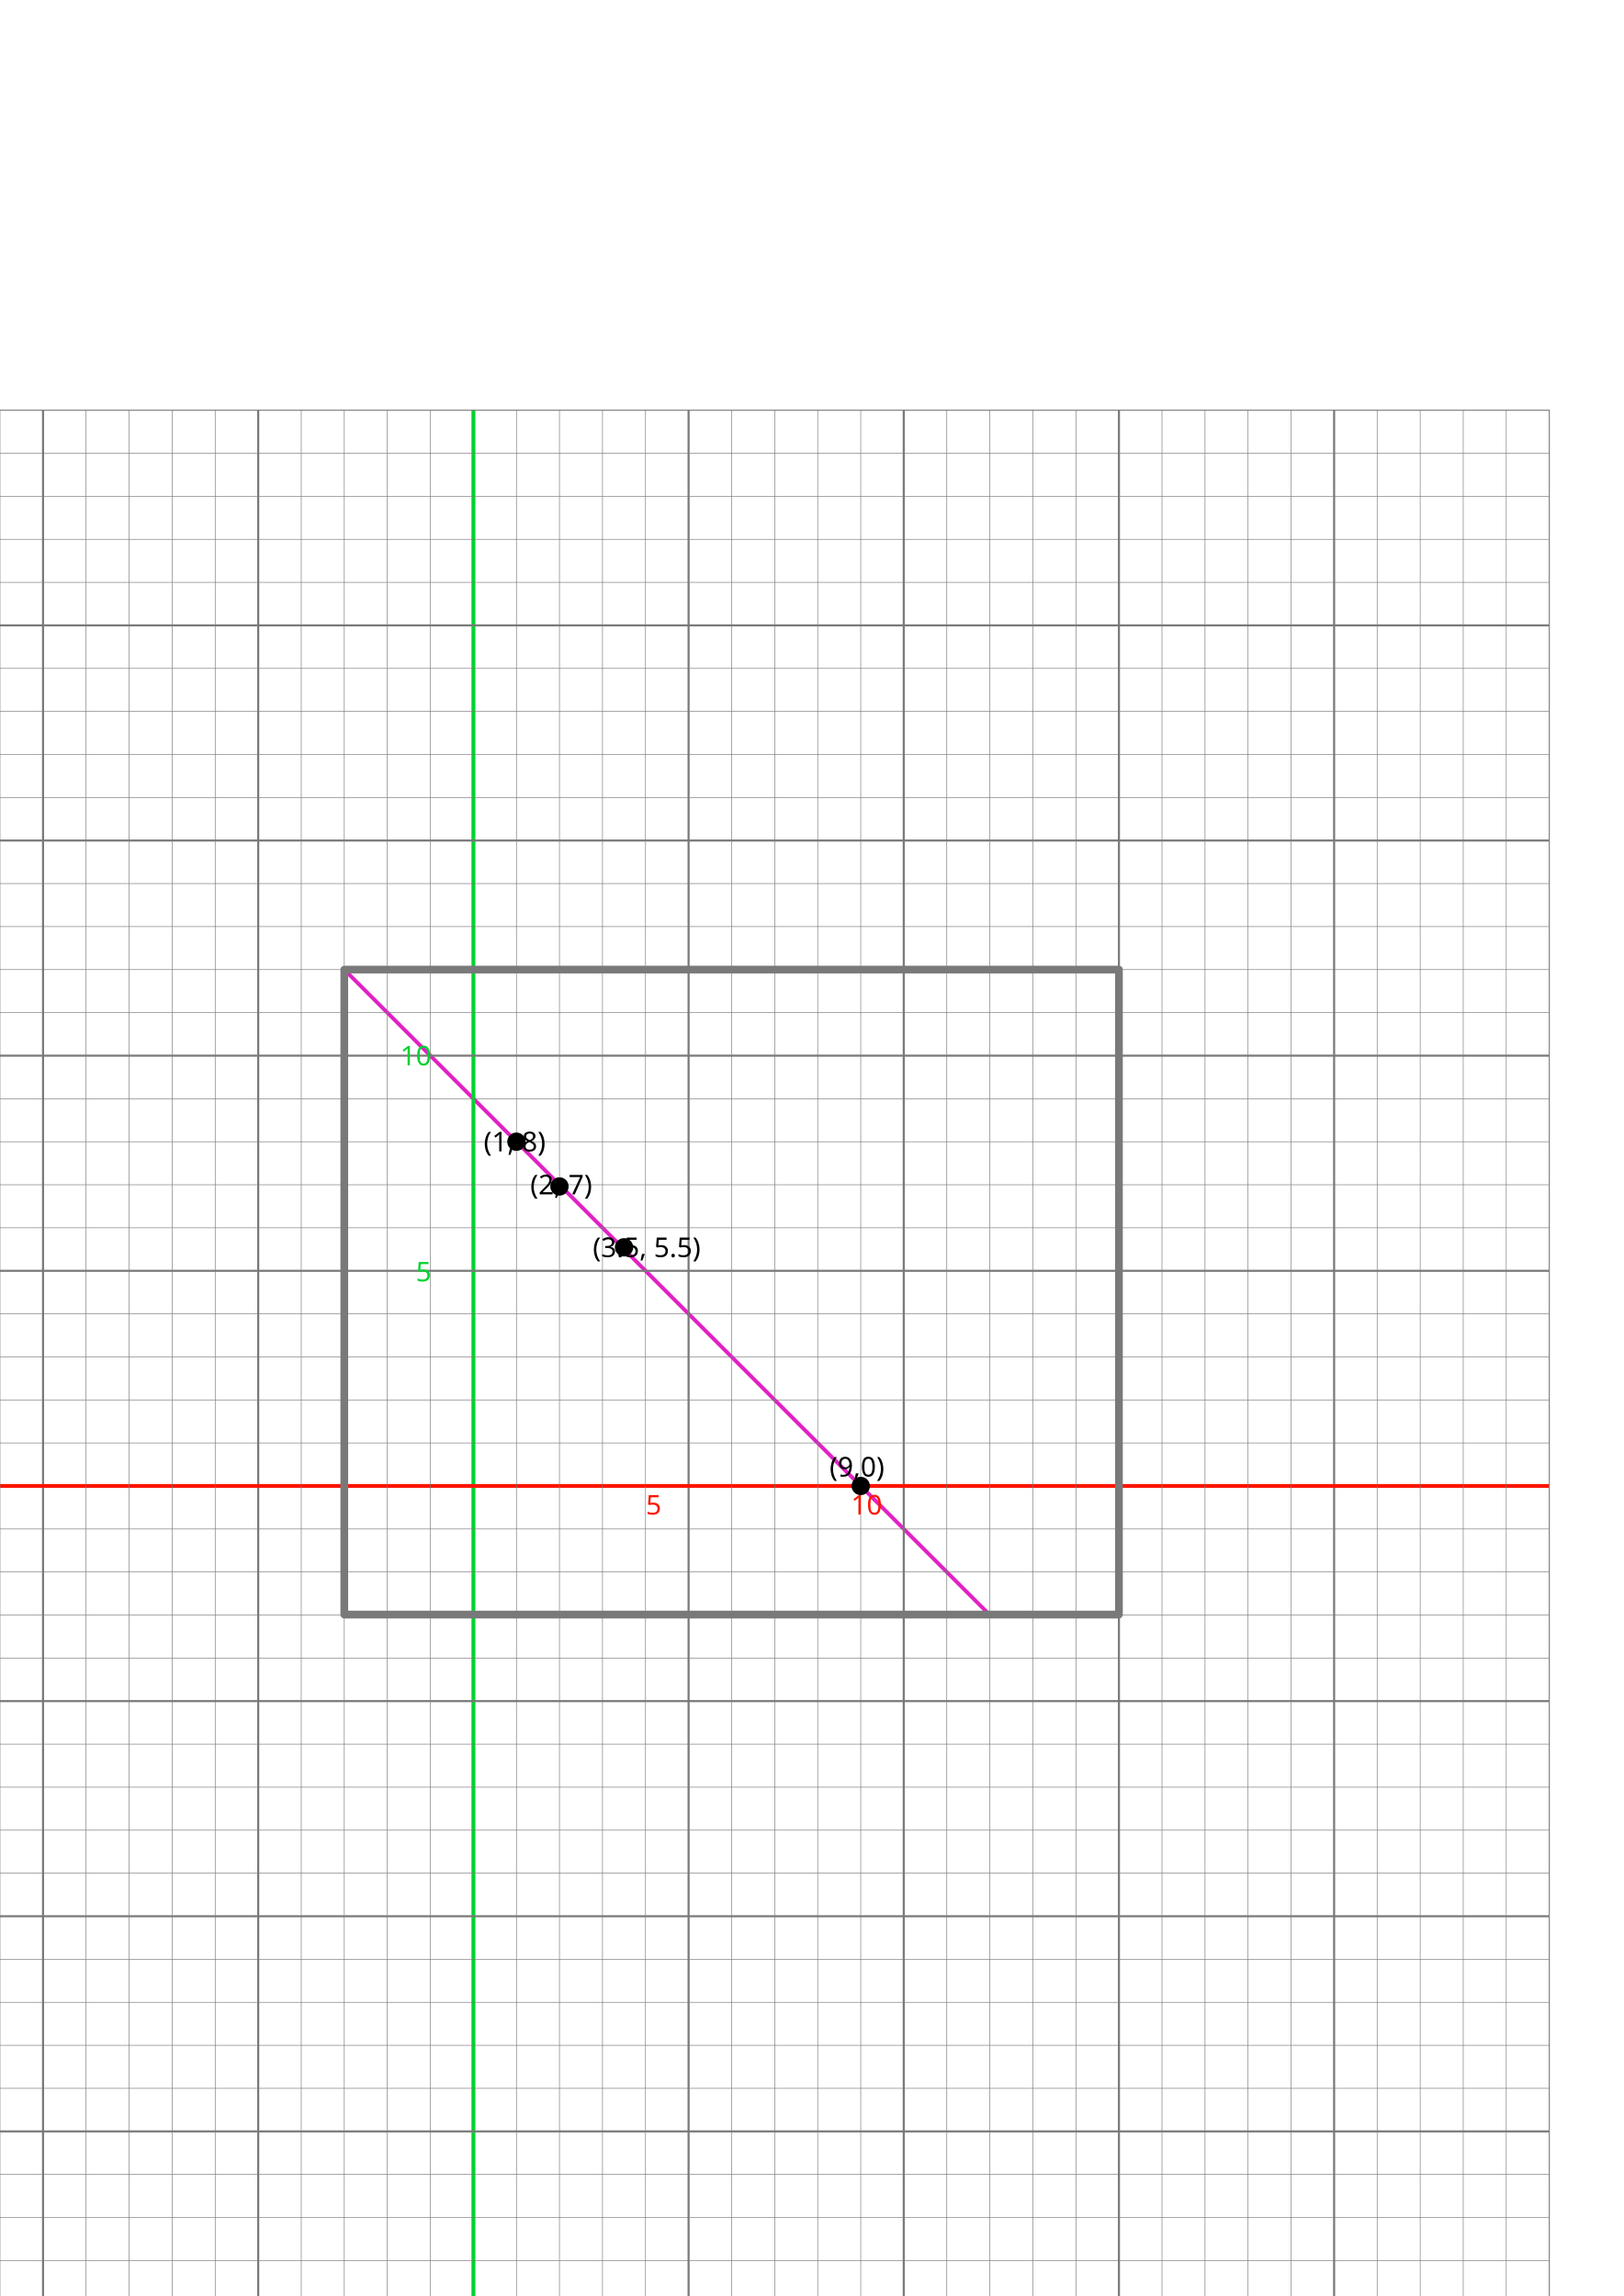
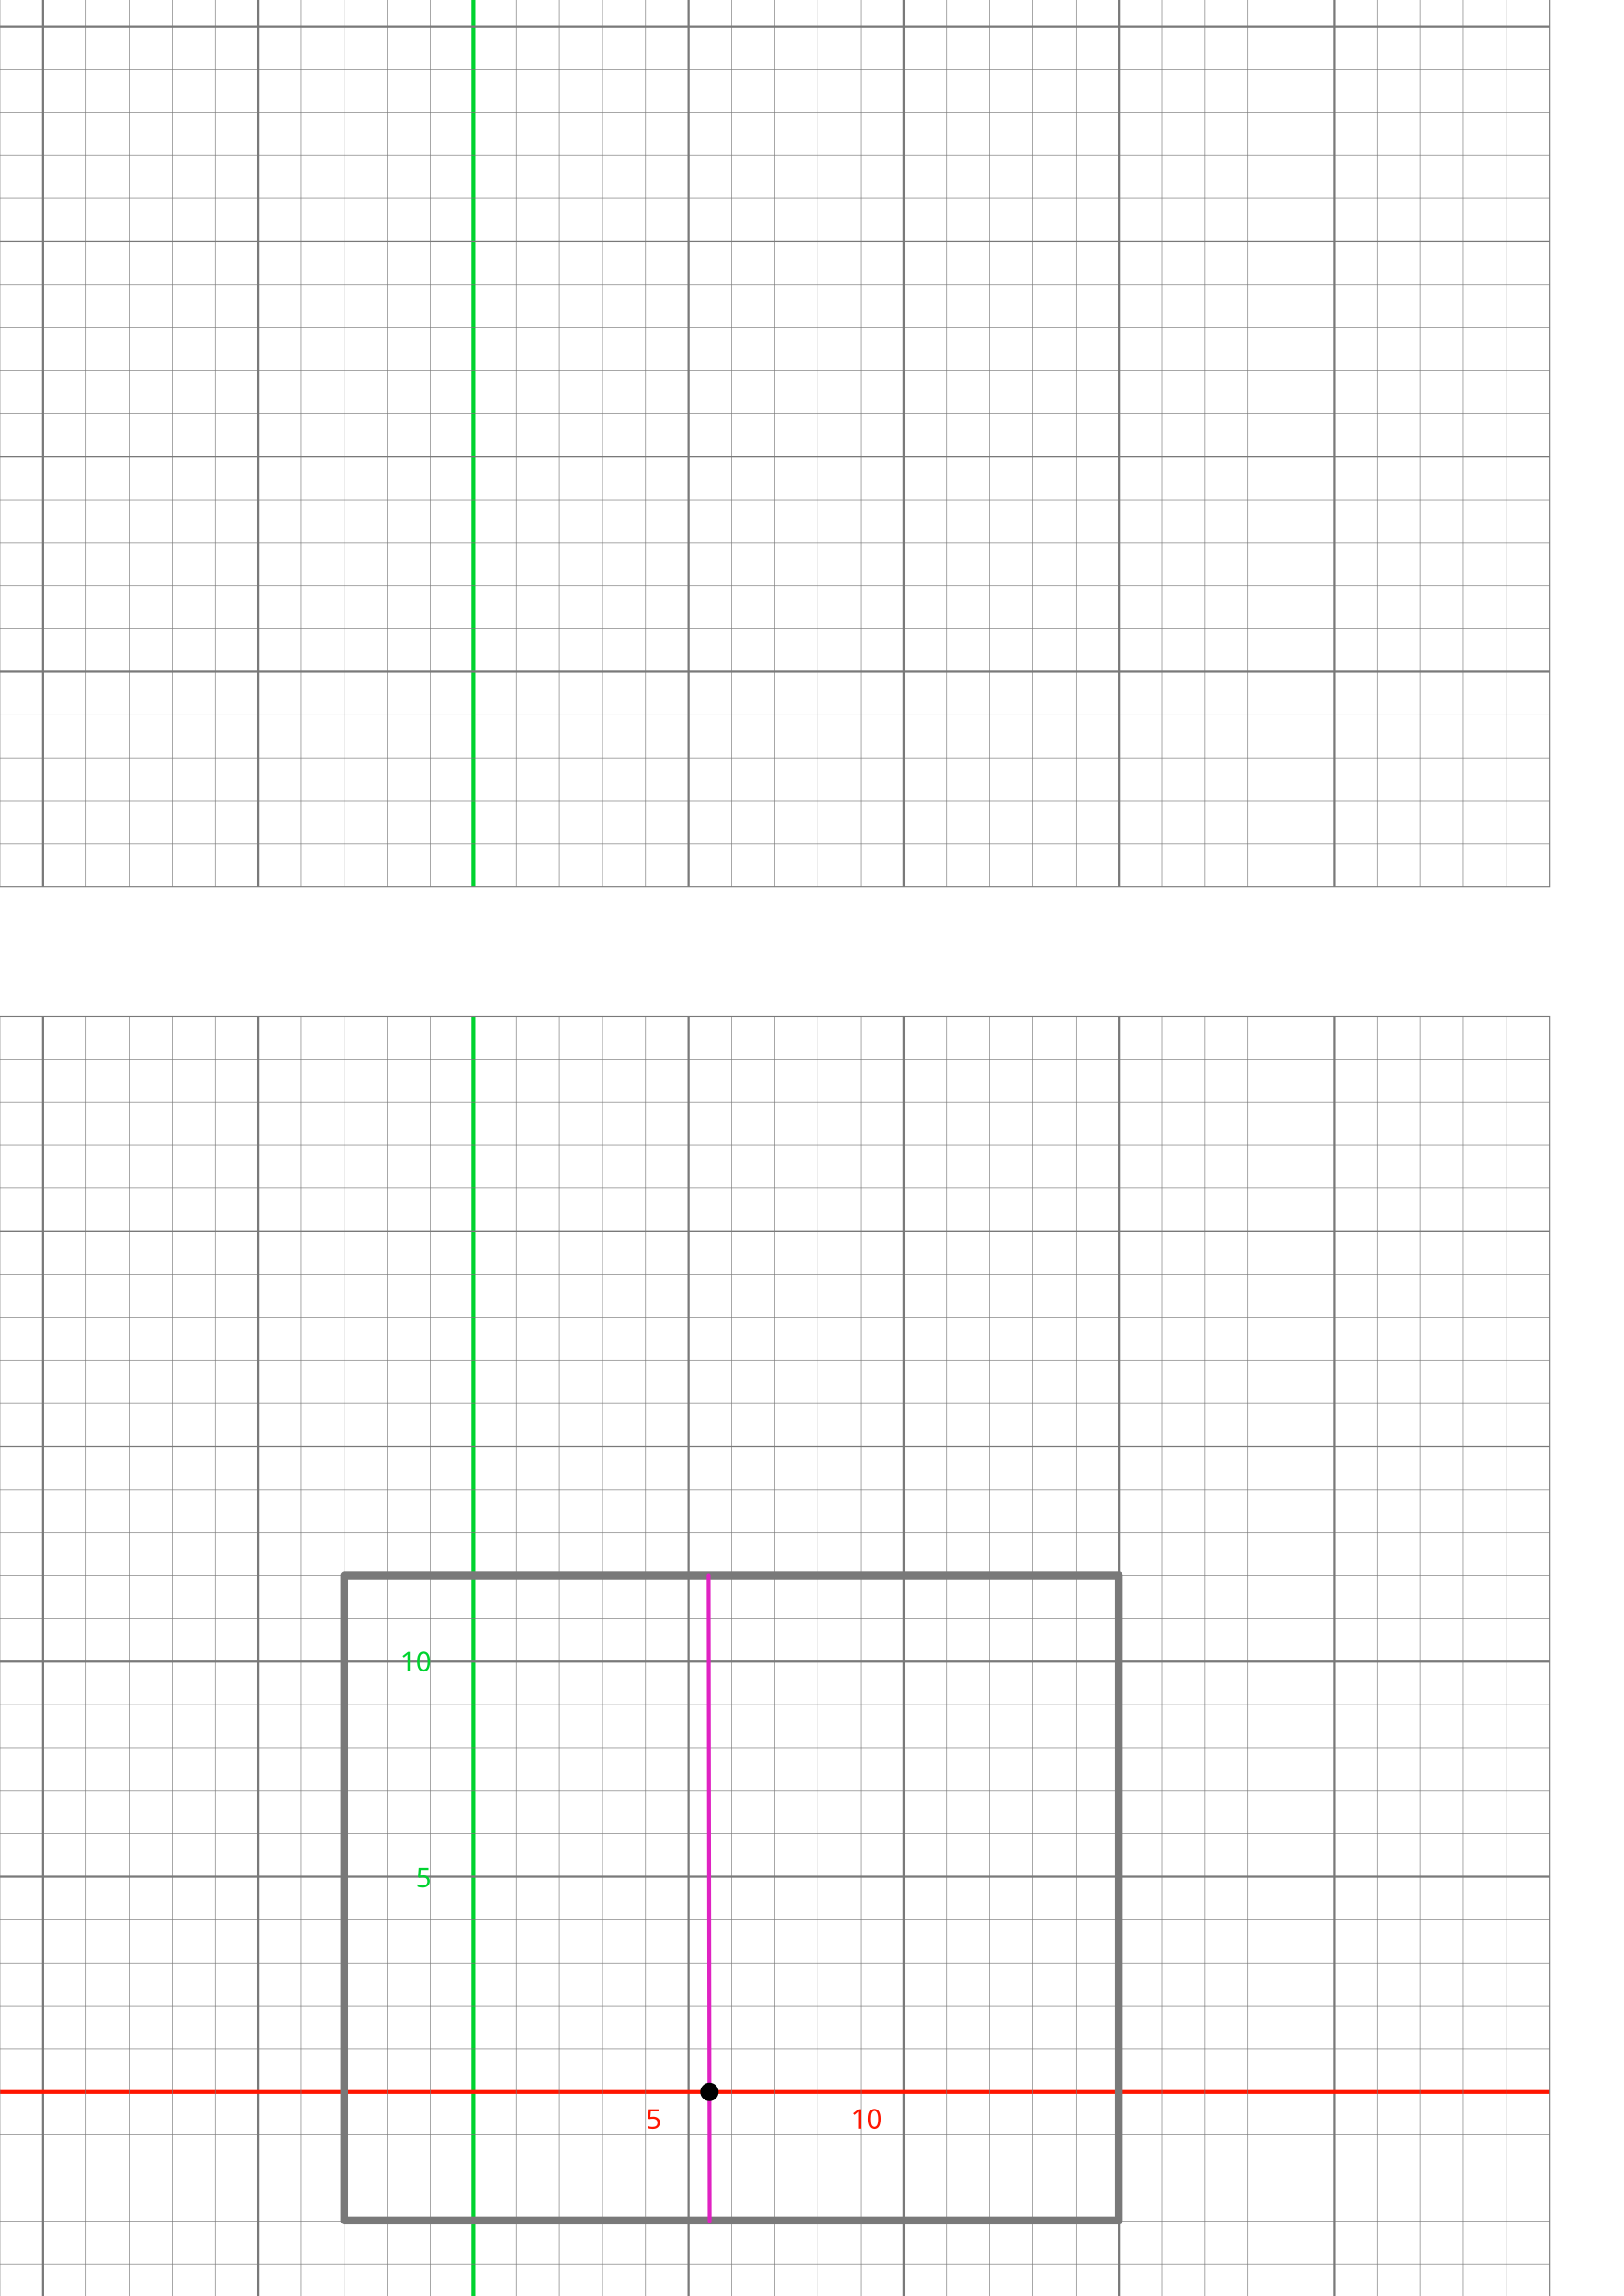
<svg xmlns="http://www.w3.org/2000/svg" width="210mm" height="297mm" viewBox="0 0 210 297" version="1.1" id="svg1">
  <defs id="defs1" />
  <g id="layer1" />
  <g transform="translate(73.1859, 124.184)" id="g1874">
-     <path style="fill:#000000;fill-opacity:1;stroke:#e022c2;stroke-width:0.5;stroke-linecap:round;stroke-linejoin:round;stroke-dasharray:none;stroke-opacity:1" d="M 54.833,84.731 -28.658,1.24" id="path1884" />
+     <path style="fill:#000000;fill-opacity:1;stroke:#e022c2;stroke-width:0.5;stroke-linecap:round;stroke-linejoin:round;stroke-dasharray:none;stroke-opacity:1" d="m 54.833,-131.912 -83.491,-83.491" id="path1884" />
    <g id="g1876" transform="matrix(3.815097,0,0,3.815097,-63.56332,-71.11846)" style="stroke-width:0.262">
-       <g id="g1875" style="stroke-width:0.18" transform="matrix(1.458951,0,0,1.458951,-22.94755,0)">
+       <g id="g1875" style="stroke-width:0.18" transform="matrix(1.458951,0,0,1.458951,-22.94755,-56.78562)">
        <g id="g1784" style="stroke:#797979;stroke-width:0.18;stroke-opacity:1">
          <path style="fill:none;stroke:#797979;stroke-width:0.048;stroke-opacity:1" d="M 5,0 V 50" id="path1776" />
          <path style="fill:none;stroke:#797979;stroke-width:0.048;stroke-opacity:1" d="M 10,0 V 50" id="path1777" />
          <path style="fill:none;stroke:#797979;stroke-width:0.048;stroke-opacity:1" d="M 15,0 V 50" id="path1778" />
          <path style="fill:none;stroke:#797979;stroke-width:0.048;stroke-opacity:1" d="M 20,0 V 50" id="path1779" />
-           <path style="fill:none;stroke:#00d32f;stroke-width:0.09;stroke-opacity:1;stroke-dasharray:none" d="M 25,0 V 50" id="path1780" />
+           <path style="fill:none;stroke:#00d32f;stroke-width:0.09;stroke-dasharray:none;stroke-opacity:1" d="M 25,0 V 50" id="path1780" />
          <path style="fill:none;stroke:#797979;stroke-width:0.048;stroke-opacity:1" d="M 30,0 V 50" id="path1781" />
          <path style="fill:none;stroke:#797979;stroke-width:0.048;stroke-opacity:1" d="M 35,0 V 50" id="path1782" />
          <path style="fill:none;stroke:#797979;stroke-width:0.048;stroke-opacity:1" d="M 40,0 V 50" id="path1783" />
          <path style="fill:none;stroke:#797979;stroke-width:0.048;stroke-opacity:1" d="M 45,0 V 50" id="path1784" />
        </g>
        <g id="g1793" style="stroke:#797979;stroke-width:0.18;stroke-opacity:1">
          <path style="fill:none;stroke:#797979;stroke-width:0.048;stroke-opacity:1" d="M 0,5 H 50" id="path1785" />
          <path style="fill:none;stroke:#797979;stroke-width:0.048;stroke-opacity:1" d="M 0,10 H 50" id="path1786" />
          <path style="fill:none;stroke:#797979;stroke-width:0.048;stroke-opacity:1" d="M 0,15 H 50" id="path1787" />
          <path style="fill:none;stroke:#797979;stroke-width:0.048;stroke-opacity:1" d="M 0,20 H 50" id="path1788" />
-           <path style="fill:none;stroke:#ff1500;stroke-width:0.09;stroke-opacity:1;stroke-dasharray:none" d="M 0,25 H 50" id="path1789" />
+           <path style="fill:none;stroke:#ff1500;stroke-width:0.09;stroke-dasharray:none;stroke-opacity:1" d="M 0,25 H 50" id="path1789" />
          <path style="fill:none;stroke:#797979;stroke-width:0.048;stroke-opacity:1" d="M 0,30 H 50" id="path1790" />
          <path style="fill:none;stroke:#797979;stroke-width:0.048;stroke-opacity:1" d="M 0,35 H 50" id="path1791" />
          <path style="fill:none;stroke:#797979;stroke-width:0.048;stroke-opacity:1" d="M 0,40 H 50" id="path1792" />
          <path style="fill:none;stroke:#797979;stroke-width:0.048;stroke-opacity:1" d="M 0,45 H 50" id="path1793" />
        </g>
        <g id="g1833" style="stroke:#797979;stroke-width:0.18;stroke-opacity:1">
          <path style="fill:none;stroke:#797979;stroke-width:0.014;stroke-opacity:1" d="M 1,0 V 50" id="path1794" />
          <path style="fill:none;stroke:#797979;stroke-width:0.014;stroke-opacity:1" d="M 2,0 V 50" id="path1795" />
          <path style="fill:none;stroke:#797979;stroke-width:0.014;stroke-opacity:1" d="M 3,0 V 50" id="path1796" />
          <path style="fill:none;stroke:#797979;stroke-width:0.014;stroke-opacity:1" d="M 4,0 V 50" id="path1797" />
          <path style="fill:none;stroke:#797979;stroke-width:0.014;stroke-opacity:1" d="M 6,0 V 50" id="path1798" />
          <path style="fill:none;stroke:#797979;stroke-width:0.014;stroke-opacity:1" d="M 7,0 V 50" id="path1799" />
          <path style="fill:none;stroke:#797979;stroke-width:0.014;stroke-opacity:1" d="M 8,0 V 50" id="path1800" />
          <path style="fill:none;stroke:#797979;stroke-width:0.014;stroke-opacity:1" d="M 9,0 V 50" id="path1801" />
          <path style="fill:none;stroke:#797979;stroke-width:0.014;stroke-opacity:1" d="M 11,0 V 50" id="path1802" />
          <path style="fill:none;stroke:#797979;stroke-width:0.014;stroke-opacity:1" d="M 12,0 V 50" id="path1803" />
          <path style="fill:none;stroke:#797979;stroke-width:0.014;stroke-opacity:1" d="M 13,0 V 50" id="path1804" />
          <path style="fill:none;stroke:#797979;stroke-width:0.014;stroke-opacity:1" d="M 14,0 V 50" id="path1805" />
          <path style="fill:none;stroke:#797979;stroke-width:0.014;stroke-opacity:1" d="M 16,0 V 50" id="path1806" />
          <path style="fill:none;stroke:#797979;stroke-width:0.014;stroke-opacity:1" d="M 17,0 V 50" id="path1807" />
          <path style="fill:none;stroke:#797979;stroke-width:0.014;stroke-opacity:1" d="M 18,0 V 50" id="path1808" />
          <path style="fill:none;stroke:#797979;stroke-width:0.014;stroke-opacity:1" d="M 19,0 V 50" id="path1809" />
          <path style="fill:none;stroke:#797979;stroke-width:0.014;stroke-opacity:1" d="M 21,0 V 50" id="path1810" />
          <path style="fill:none;stroke:#797979;stroke-width:0.014;stroke-opacity:1" d="M 22,0 V 50" id="path1811" />
          <path style="fill:none;stroke:#797979;stroke-width:0.014;stroke-opacity:1" d="M 23,0 V 50" id="path1812" />
          <path style="fill:none;stroke:#797979;stroke-width:0.014;stroke-opacity:1" d="M 24,0 V 50" id="path1813" />
          <path style="fill:none;stroke:#797979;stroke-width:0.014;stroke-opacity:1" d="M 26,0 V 50" id="path1814" />
          <path style="fill:none;stroke:#797979;stroke-width:0.014;stroke-opacity:1" d="M 27,0 V 50" id="path1815" />
          <path style="fill:none;stroke:#797979;stroke-width:0.014;stroke-opacity:1" d="M 28,0 V 50" id="path1816" />
          <path style="fill:none;stroke:#797979;stroke-width:0.014;stroke-opacity:1" d="M 29,0 V 50" id="path1817" />
          <path style="fill:none;stroke:#797979;stroke-width:0.014;stroke-opacity:1" d="M 31,0 V 50" id="path1818" />
          <path style="fill:none;stroke:#797979;stroke-width:0.014;stroke-opacity:1" d="M 32,0 V 50" id="path1819" />
          <path style="fill:none;stroke:#797979;stroke-width:0.014;stroke-opacity:1" d="M 33,0 V 50" id="path1820" />
          <path style="fill:none;stroke:#797979;stroke-width:0.014;stroke-opacity:1" d="M 34,0 V 50" id="path1821" />
          <path style="fill:none;stroke:#797979;stroke-width:0.014;stroke-opacity:1" d="M 36,0 V 50" id="path1822" />
          <path style="fill:none;stroke:#797979;stroke-width:0.014;stroke-opacity:1" d="M 37,0 V 50" id="path1823" />
          <path style="fill:none;stroke:#797979;stroke-width:0.014;stroke-opacity:1" d="M 38,0 V 50" id="path1824" />
          <path style="fill:none;stroke:#797979;stroke-width:0.014;stroke-opacity:1" d="M 39,0 V 50" id="path1825" />
          <path style="fill:none;stroke:#797979;stroke-width:0.014;stroke-opacity:1" d="M 41,0 V 50" id="path1826" />
          <path style="fill:none;stroke:#797979;stroke-width:0.014;stroke-opacity:1" d="M 42,0 V 50" id="path1827" />
          <path style="fill:none;stroke:#797979;stroke-width:0.014;stroke-opacity:1" d="M 43,0 V 50" id="path1828" />
          <path style="fill:none;stroke:#797979;stroke-width:0.014;stroke-opacity:1" d="M 44,0 V 50" id="path1829" />
          <path style="fill:none;stroke:#797979;stroke-width:0.014;stroke-opacity:1" d="M 46,0 V 50" id="path1830" />
          <path style="fill:none;stroke:#797979;stroke-width:0.014;stroke-opacity:1" d="M 47,0 V 50" id="path1831" />
          <path style="fill:none;stroke:#797979;stroke-width:0.014;stroke-opacity:1" d="M 48,0 V 50" id="path1832" />
          <path style="fill:none;stroke:#797979;stroke-width:0.014;stroke-opacity:1" d="M 49,0 V 50" id="path1833" />
        </g>
        <g id="g1873" style="stroke:#797979;stroke-width:0.18;stroke-opacity:1">
          <path style="fill:none;stroke:#797979;stroke-width:0.014;stroke-opacity:1" d="M 0,1 H 50" id="path1834" />
          <path style="fill:none;stroke:#797979;stroke-width:0.014;stroke-opacity:1" d="M 0,2 H 50" id="path1835" />
          <path style="fill:none;stroke:#797979;stroke-width:0.014;stroke-opacity:1" d="M 0,3 H 50" id="path1836" />
          <path style="fill:none;stroke:#797979;stroke-width:0.014;stroke-opacity:1" d="M 0,4 H 50" id="path1837" />
          <path style="fill:none;stroke:#797979;stroke-width:0.014;stroke-opacity:1" d="M 0,6 H 50" id="path1838" />
          <path style="fill:none;stroke:#797979;stroke-width:0.014;stroke-opacity:1" d="M 0,7 H 50" id="path1839" />
          <path style="fill:none;stroke:#797979;stroke-width:0.014;stroke-opacity:1" d="M 0,8 H 50" id="path1840" />
          <path style="fill:none;stroke:#797979;stroke-width:0.014;stroke-opacity:1" d="M 0,9 H 50" id="path1841" />
          <path style="fill:none;stroke:#797979;stroke-width:0.014;stroke-opacity:1" d="M 0,11 H 50" id="path1842" />
          <path style="fill:none;stroke:#797979;stroke-width:0.014;stroke-opacity:1" d="M 0,12 H 50" id="path1843" />
          <path style="fill:none;stroke:#797979;stroke-width:0.014;stroke-opacity:1" d="M 0,13 H 50" id="path1844" />
          <path style="fill:none;stroke:#797979;stroke-width:0.014;stroke-opacity:1" d="M 0,14 H 50" id="path1845" />
          <path style="fill:none;stroke:#797979;stroke-width:0.014;stroke-opacity:1" d="M 0,16 H 50" id="path1846" />
          <path style="fill:none;stroke:#797979;stroke-width:0.014;stroke-opacity:1" d="M 0,17 H 50" id="path1847" />
          <path style="fill:none;stroke:#797979;stroke-width:0.014;stroke-opacity:1" d="M 0,18 H 50" id="path1848" />
          <path style="fill:none;stroke:#797979;stroke-width:0.014;stroke-opacity:1" d="M 0,19 H 50" id="path1849" />
          <path style="fill:none;stroke:#797979;stroke-width:0.014;stroke-opacity:1" d="M 0,21 H 50" id="path1850" />
          <path style="fill:none;stroke:#797979;stroke-width:0.014;stroke-opacity:1" d="M 0,22 H 50" id="path1851" />
          <path style="fill:none;stroke:#797979;stroke-width:0.014;stroke-opacity:1" d="M 0,23 H 50" id="path1852" />
          <path style="fill:none;stroke:#797979;stroke-width:0.014;stroke-opacity:1" d="M 0,24 H 50" id="path1853" />
          <path style="fill:none;stroke:#797979;stroke-width:0.014;stroke-opacity:1" d="M 0,26 H 50" id="path1854" />
          <path style="fill:none;stroke:#797979;stroke-width:0.014;stroke-opacity:1" d="M 0,27 H 50" id="path1855" />
          <path style="fill:none;stroke:#797979;stroke-width:0.014;stroke-opacity:1" d="M 0,28 H 50" id="path1856" />
          <path style="fill:none;stroke:#797979;stroke-width:0.014;stroke-opacity:1" d="M 0,29 H 50" id="path1857" />
          <path style="fill:none;stroke:#797979;stroke-width:0.014;stroke-opacity:1" d="M 0,31 H 50" id="path1858" />
          <path style="fill:none;stroke:#797979;stroke-width:0.014;stroke-opacity:1" d="M 0,32 H 50" id="path1859" />
          <path style="fill:none;stroke:#797979;stroke-width:0.014;stroke-opacity:1" d="M 0,33 H 50" id="path1860" />
          <path style="fill:none;stroke:#797979;stroke-width:0.014;stroke-opacity:1" d="M 0,34 H 50" id="path1861" />
          <path style="fill:none;stroke:#797979;stroke-width:0.014;stroke-opacity:1" d="M 0,36 H 50" id="path1862" />
          <path style="fill:none;stroke:#797979;stroke-width:0.014;stroke-opacity:1" d="M 0,37 H 50" id="path1863" />
          <path style="fill:none;stroke:#797979;stroke-width:0.014;stroke-opacity:1" d="M 0,38 H 50" id="path1864" />
          <path style="fill:none;stroke:#797979;stroke-width:0.014;stroke-opacity:1" d="M 0,39 H 50" id="path1865" />
          <path style="fill:none;stroke:#797979;stroke-width:0.014;stroke-opacity:1" d="M 0,41 H 50" id="path1866" />
          <path style="fill:none;stroke:#797979;stroke-width:0.014;stroke-opacity:1" d="M 0,42 H 50" id="path1867" />
          <path style="fill:none;stroke:#797979;stroke-width:0.014;stroke-opacity:1" d="M 0,43 H 50" id="path1868" />
          <path style="fill:none;stroke:#797979;stroke-width:0.014;stroke-opacity:1" d="M 0,44 H 50" id="path1869" />
          <path style="fill:none;stroke:#797979;stroke-width:0.014;stroke-opacity:1" d="M 0,46 H 50" id="path1870" />
          <path style="fill:none;stroke:#797979;stroke-width:0.014;stroke-opacity:1" d="M 0,47 H 50" id="path1871" />
          <path style="fill:none;stroke:#797979;stroke-width:0.014;stroke-opacity:1" d="M 0,48 H 50" id="path1872" />
          <path style="fill:none;stroke:#797979;stroke-width:0.014;stroke-opacity:1" d="M 0,49 H 50" id="path1873" />
        </g>
        <rect x="0" y="0" width="50" height="50" style="fill:none;stroke:#797979;stroke-width:0.024;stroke-opacity:1" id="rect1873" />
      </g>
-       <circle style="fill:#000000;fill-opacity:1;stroke:none;stroke-width:0.262;stroke-linecap:round;stroke-linejoin:round;stroke-opacity:1" id="path1874" cx="14.985" cy="24.802" r="0.311" />
-       <circle style="fill:#000000;fill-opacity:1;stroke:none;stroke-width:0.262;stroke-linecap:round;stroke-linejoin:round;stroke-opacity:1" id="circle1875" cx="16.444" cy="26.319" r="0.311" />
-       <circle style="fill:#000000;fill-opacity:1;stroke:none;stroke-width:0.262;stroke-linecap:round;stroke-linejoin:round;stroke-opacity:1" id="circle1875-3" cx="26.657" cy="36.474" r="0.311" />
-       <circle style="fill:#000000;fill-opacity:1;stroke:none;stroke-width:0.262;stroke-linecap:round;stroke-linejoin:round;stroke-opacity:1" id="circle1876" cx="18.633" cy="28.382" r="0.311" />
-       <rect style="fill:none;fill-opacity:1;stroke:#797979;stroke-width:0.262;stroke-linecap:round;stroke-linejoin:round;stroke-opacity:1" id="rect1880" width="26.261" height="21.869" x="9.149" y="18.966" />
+       <circle style="fill:#000000;fill-opacity:1;stroke:none;stroke-width:0.262;stroke-linecap:round;stroke-linejoin:round;stroke-opacity:1" id="path1874" cx="14.985" cy="-31.983" r="0.311" />
+       <circle style="fill:#000000;fill-opacity:1;stroke:none;stroke-width:0.262;stroke-linecap:round;stroke-linejoin:round;stroke-opacity:1" id="circle1875" cx="16.444" cy="-30.467" r="0.311" />
+       <circle style="fill:#000000;fill-opacity:1;stroke:none;stroke-width:0.262;stroke-linecap:round;stroke-linejoin:round;stroke-opacity:1" id="circle1875-3" cx="26.657" cy="-20.312" r="0.311" />
+       <circle style="fill:#000000;fill-opacity:1;stroke:none;stroke-width:0.262;stroke-linecap:round;stroke-linejoin:round;stroke-opacity:1" id="circle1876" cx="18.633" cy="-28.404" r="0.311" />
+       <rect style="fill:none;fill-opacity:1;stroke:#797979;stroke-width:0.262;stroke-linecap:round;stroke-linejoin:round;stroke-opacity:1" id="rect1880" width="26.261" height="21.869" x="9.149" y="-37.819" />
+       <g id="g1984" style="stroke-width:0.18" transform="matrix(1.458951,0,0,1.458951,-22.94755,20.54572)">
+         <g id="g1894" style="stroke:#797979;stroke-width:0.18;stroke-opacity:1">
+           <path style="fill:none;stroke:#797979;stroke-width:0.048;stroke-opacity:1" d="M 5,0 V 50" id="path1886" />
+           <path style="fill:none;stroke:#797979;stroke-width:0.048;stroke-opacity:1" d="M 10,0 V 50" id="path1887" />
+           <path style="fill:none;stroke:#797979;stroke-width:0.048;stroke-opacity:1" d="M 15,0 V 50" id="path1888" />
+           <path style="fill:none;stroke:#797979;stroke-width:0.048;stroke-opacity:1" d="M 20,0 V 50" id="path1889" />
+           <path style="fill:none;stroke:#00d32f;stroke-width:0.09;stroke-dasharray:none;stroke-opacity:1" d="M 25,0 V 50" id="path1890" />
+           <path style="fill:none;stroke:#797979;stroke-width:0.048;stroke-opacity:1" d="M 30,0 V 50" id="path1891" />
+           <path style="fill:none;stroke:#797979;stroke-width:0.048;stroke-opacity:1" d="M 35,0 V 50" id="path1892" />
+           <path style="fill:none;stroke:#797979;stroke-width:0.048;stroke-opacity:1" d="M 40,0 V 50" id="path1893" />
+           <path style="fill:none;stroke:#797979;stroke-width:0.048;stroke-opacity:1" d="M 45,0 V 50" id="path1894" />
+         </g>
+         <g id="g1903" style="stroke:#797979;stroke-width:0.18;stroke-opacity:1">
+           <path style="fill:none;stroke:#797979;stroke-width:0.048;stroke-opacity:1" d="M 0,5 H 50" id="path1895" />
+           <path style="fill:none;stroke:#797979;stroke-width:0.048;stroke-opacity:1" d="M 0,10 H 50" id="path1896" />
+           <path style="fill:none;stroke:#797979;stroke-width:0.048;stroke-opacity:1" d="M 0,15 H 50" id="path1897" />
+           <path style="fill:none;stroke:#797979;stroke-width:0.048;stroke-opacity:1" d="M 0,20 H 50" id="path1898" />
+           <path style="fill:none;stroke:#ff1500;stroke-width:0.09;stroke-dasharray:none;stroke-opacity:1" d="M 0,25 H 50" id="path1899" />
+           <path style="fill:none;stroke:#797979;stroke-width:0.048;stroke-opacity:1" d="M 0,30 H 50" id="path1900" />
+           <path style="fill:none;stroke:#797979;stroke-width:0.048;stroke-opacity:1" d="M 0,35 H 50" id="path1901" />
+           <path style="fill:none;stroke:#797979;stroke-width:0.048;stroke-opacity:1" d="M 0,40 H 50" id="path1902" />
+           <path style="fill:none;stroke:#797979;stroke-width:0.048;stroke-opacity:1" d="M 0,45 H 50" id="path1903" />
+         </g>
+         <g id="g1943" style="stroke:#797979;stroke-width:0.18;stroke-opacity:1">
+           <path style="fill:none;stroke:#797979;stroke-width:0.014;stroke-opacity:1" d="M 1,0 V 50" id="path1904" />
+           <path style="fill:none;stroke:#797979;stroke-width:0.014;stroke-opacity:1" d="M 2,0 V 50" id="path1905" />
+           <path style="fill:none;stroke:#797979;stroke-width:0.014;stroke-opacity:1" d="M 3,0 V 50" id="path1906" />
+           <path style="fill:none;stroke:#797979;stroke-width:0.014;stroke-opacity:1" d="M 4,0 V 50" id="path1907" />
+           <path style="fill:none;stroke:#797979;stroke-width:0.014;stroke-opacity:1" d="M 6,0 V 50" id="path1908" />
+           <path style="fill:none;stroke:#797979;stroke-width:0.014;stroke-opacity:1" d="M 7,0 V 50" id="path1909" />
+           <path style="fill:none;stroke:#797979;stroke-width:0.014;stroke-opacity:1" d="M 8,0 V 50" id="path1910" />
+           <path style="fill:none;stroke:#797979;stroke-width:0.014;stroke-opacity:1" d="M 9,0 V 50" id="path1911" />
+           <path style="fill:none;stroke:#797979;stroke-width:0.014;stroke-opacity:1" d="M 11,0 V 50" id="path1912" />
+           <path style="fill:none;stroke:#797979;stroke-width:0.014;stroke-opacity:1" d="M 12,0 V 50" id="path1913" />
+           <path style="fill:none;stroke:#797979;stroke-width:0.014;stroke-opacity:1" d="M 13,0 V 50" id="path1914" />
+           <path style="fill:none;stroke:#797979;stroke-width:0.014;stroke-opacity:1" d="M 14,0 V 50" id="path1915" />
+           <path style="fill:none;stroke:#797979;stroke-width:0.014;stroke-opacity:1" d="M 16,0 V 50" id="path1916" />
+           <path style="fill:none;stroke:#797979;stroke-width:0.014;stroke-opacity:1" d="M 17,0 V 50" id="path1917" />
+           <path style="fill:none;stroke:#797979;stroke-width:0.014;stroke-opacity:1" d="M 18,0 V 50" id="path1918" />
+           <path style="fill:none;stroke:#797979;stroke-width:0.014;stroke-opacity:1" d="M 19,0 V 50" id="path1919" />
+           <path style="fill:none;stroke:#797979;stroke-width:0.014;stroke-opacity:1" d="M 21,0 V 50" id="path1920" />
+           <path style="fill:none;stroke:#797979;stroke-width:0.014;stroke-opacity:1" d="M 22,0 V 50" id="path1921" />
+           <path style="fill:none;stroke:#797979;stroke-width:0.014;stroke-opacity:1" d="M 23,0 V 50" id="path1922" />
+           <path style="fill:none;stroke:#797979;stroke-width:0.014;stroke-opacity:1" d="M 24,0 V 50" id="path1923" />
+           <path style="fill:none;stroke:#797979;stroke-width:0.014;stroke-opacity:1" d="M 26,0 V 50" id="path1924" />
+           <path style="fill:none;stroke:#797979;stroke-width:0.014;stroke-opacity:1" d="M 27,0 V 50" id="path1925" />
+           <path style="fill:none;stroke:#797979;stroke-width:0.014;stroke-opacity:1" d="M 28,0 V 50" id="path1926" />
+           <path style="fill:none;stroke:#797979;stroke-width:0.014;stroke-opacity:1" d="M 29,0 V 50" id="path1927" />
+           <path style="fill:none;stroke:#797979;stroke-width:0.014;stroke-opacity:1" d="M 31,0 V 50" id="path1928" />
+           <path style="fill:none;stroke:#797979;stroke-width:0.014;stroke-opacity:1" d="M 32,0 V 50" id="path1929" />
+           <path style="fill:none;stroke:#797979;stroke-width:0.014;stroke-opacity:1" d="M 33,0 V 50" id="path1930" />
+           <path style="fill:none;stroke:#797979;stroke-width:0.014;stroke-opacity:1" d="M 34,0 V 50" id="path1931" />
+           <path style="fill:none;stroke:#797979;stroke-width:0.014;stroke-opacity:1" d="M 36,0 V 50" id="path1932" />
+           <path style="fill:none;stroke:#797979;stroke-width:0.014;stroke-opacity:1" d="M 37,0 V 50" id="path1933" />
+           <path style="fill:none;stroke:#797979;stroke-width:0.014;stroke-opacity:1" d="M 38,0 V 50" id="path1934" />
+           <path style="fill:none;stroke:#797979;stroke-width:0.014;stroke-opacity:1" d="M 39,0 V 50" id="path1935" />
+           <path style="fill:none;stroke:#797979;stroke-width:0.014;stroke-opacity:1" d="M 41,0 V 50" id="path1936" />
+           <path style="fill:none;stroke:#797979;stroke-width:0.014;stroke-opacity:1" d="M 42,0 V 50" id="path1937" />
+           <path style="fill:none;stroke:#797979;stroke-width:0.014;stroke-opacity:1" d="M 43,0 V 50" id="path1938" />
+           <path style="fill:none;stroke:#797979;stroke-width:0.014;stroke-opacity:1" d="M 44,0 V 50" id="path1939" />
+           <path style="fill:none;stroke:#797979;stroke-width:0.014;stroke-opacity:1" d="M 46,0 V 50" id="path1940" />
+           <path style="fill:none;stroke:#797979;stroke-width:0.014;stroke-opacity:1" d="M 47,0 V 50" id="path1941" />
+           <path style="fill:none;stroke:#797979;stroke-width:0.014;stroke-opacity:1" d="M 48,0 V 50" id="path1942" />
+           <path style="fill:none;stroke:#797979;stroke-width:0.014;stroke-opacity:1" d="M 49,0 V 50" id="path1943" />
+         </g>
+         <g id="g1983" style="stroke:#797979;stroke-width:0.18;stroke-opacity:1">
+           <path style="fill:none;stroke:#797979;stroke-width:0.014;stroke-opacity:1" d="M 0,1 H 50" id="path1944" />
+           <path style="fill:none;stroke:#797979;stroke-width:0.014;stroke-opacity:1" d="M 0,2 H 50" id="path1945" />
+           <path style="fill:none;stroke:#797979;stroke-width:0.014;stroke-opacity:1" d="M 0,3 H 50" id="path1946" />
+           <path style="fill:none;stroke:#797979;stroke-width:0.014;stroke-opacity:1" d="M 0,4 H 50" id="path1947" />
+           <path style="fill:none;stroke:#797979;stroke-width:0.014;stroke-opacity:1" d="M 0,6 H 50" id="path1948" />
+           <path style="fill:none;stroke:#797979;stroke-width:0.014;stroke-opacity:1" d="M 0,7 H 50" id="path1949" />
+           <path style="fill:none;stroke:#797979;stroke-width:0.014;stroke-opacity:1" d="M 0,8 H 50" id="path1950" />
+           <path style="fill:none;stroke:#797979;stroke-width:0.014;stroke-opacity:1" d="M 0,9 H 50" id="path1951" />
+           <path style="fill:none;stroke:#797979;stroke-width:0.014;stroke-opacity:1" d="M 0,11 H 50" id="path1952" />
+           <path style="fill:none;stroke:#797979;stroke-width:0.014;stroke-opacity:1" d="M 0,12 H 50" id="path1953" />
+           <path style="fill:none;stroke:#797979;stroke-width:0.014;stroke-opacity:1" d="M 0,13 H 50" id="path1954" />
+           <path style="fill:none;stroke:#797979;stroke-width:0.014;stroke-opacity:1" d="M 0,14 H 50" id="path1955" />
+           <path style="fill:none;stroke:#797979;stroke-width:0.014;stroke-opacity:1" d="M 0,16 H 50" id="path1956" />
+           <path style="fill:none;stroke:#797979;stroke-width:0.014;stroke-opacity:1" d="M 0,17 H 50" id="path1957" />
+           <path style="fill:none;stroke:#797979;stroke-width:0.014;stroke-opacity:1" d="M 0,18 H 50" id="path1958" />
+           <path style="fill:none;stroke:#797979;stroke-width:0.014;stroke-opacity:1" d="M 0,19 H 50" id="path1959" />
+           <path style="fill:none;stroke:#797979;stroke-width:0.014;stroke-opacity:1" d="M 0,21 H 50" id="path1960" />
+           <path style="fill:none;stroke:#797979;stroke-width:0.014;stroke-opacity:1" d="M 0,22 H 50" id="path1961" />
+           <path style="fill:none;stroke:#797979;stroke-width:0.014;stroke-opacity:1" d="M 0,23 H 50" id="path1962" />
+           <path style="fill:none;stroke:#797979;stroke-width:0.014;stroke-opacity:1" d="M 0,24 H 50" id="path1963" />
+           <path style="fill:none;stroke:#797979;stroke-width:0.014;stroke-opacity:1" d="M 0,26 H 50" id="path1964" />
+           <path style="fill:none;stroke:#797979;stroke-width:0.014;stroke-opacity:1" d="M 0,27 H 50" id="path1965" />
+           <path style="fill:none;stroke:#797979;stroke-width:0.014;stroke-opacity:1" d="M 0,28 H 50" id="path1966" />
+           <path style="fill:none;stroke:#797979;stroke-width:0.014;stroke-opacity:1" d="M 0,29 H 50" id="path1967" />
+           <path style="fill:none;stroke:#797979;stroke-width:0.014;stroke-opacity:1" d="M 0,31 H 50" id="path1968" />
+           <path style="fill:none;stroke:#797979;stroke-width:0.014;stroke-opacity:1" d="M 0,32 H 50" id="path1969" />
+           <path style="fill:none;stroke:#797979;stroke-width:0.014;stroke-opacity:1" d="M 0,33 H 50" id="path1970" />
+           <path style="fill:none;stroke:#797979;stroke-width:0.014;stroke-opacity:1" d="M 0,34 H 50" id="path1971" />
+           <path style="fill:none;stroke:#797979;stroke-width:0.014;stroke-opacity:1" d="M 0,36 H 50" id="path1972" />
+           <path style="fill:none;stroke:#797979;stroke-width:0.014;stroke-opacity:1" d="M 0,37 H 50" id="path1973" />
+           <path style="fill:none;stroke:#797979;stroke-width:0.014;stroke-opacity:1" d="M 0,38 H 50" id="path1974" />
+           <path style="fill:none;stroke:#797979;stroke-width:0.014;stroke-opacity:1" d="M 0,39 H 50" id="path1975" />
+           <path style="fill:none;stroke:#797979;stroke-width:0.014;stroke-opacity:1" d="M 0,41 H 50" id="path1976" />
+           <path style="fill:none;stroke:#797979;stroke-width:0.014;stroke-opacity:1" d="M 0,42 H 50" id="path1977" />
+           <path style="fill:none;stroke:#797979;stroke-width:0.014;stroke-opacity:1" d="M 0,43 H 50" id="path1978" />
+           <path style="fill:none;stroke:#797979;stroke-width:0.014;stroke-opacity:1" d="M 0,44 H 50" id="path1979" />
+           <path style="fill:none;stroke:#797979;stroke-width:0.014;stroke-opacity:1" d="M 0,46 H 50" id="path1980" />
+           <path style="fill:none;stroke:#797979;stroke-width:0.014;stroke-opacity:1" d="M 0,47 H 50" id="path1981" />
+           <path style="fill:none;stroke:#797979;stroke-width:0.014;stroke-opacity:1" d="M 0,48 H 50" id="path1982" />
+           <path style="fill:none;stroke:#797979;stroke-width:0.014;stroke-opacity:1" d="M 0,49 H 50" id="path1983" />
+         </g>
+         <rect x="0" y="0" width="50" height="50" style="fill:none;stroke:#797979;stroke-width:0.024;stroke-opacity:1" id="rect1983" />
+       </g>
+       <rect style="fill:none;fill-opacity:1;stroke:#797979;stroke-width:0.262;stroke-linecap:round;stroke-linejoin:round;stroke-opacity:1" id="rect1987" width="26.261" height="21.869" x="9.149" y="39.512" />
    </g>
-     <text xml:space="preserve" style="font-size:3.528px;font-family:Impact;-inkscape-font-specification:Impact;fill:#00d32f;fill-opacity:1;stroke:none;stroke-width:1;stroke-linecap:round;stroke-linejoin:round;stroke-opacity:1" x="-12.803" y="13.634" id="text1877">
-       <tspan id="tspan1877" style="font-size:3.528px;text-align:end;text-anchor:end;fill:#00d32f;fill-opacity:1;stroke-width:1" x="-12.803" y="13.634">10</tspan>
-     </text>
-     <text xml:space="preserve" style="font-size:3.528px;font-family:Impact;-inkscape-font-specification:Impact;fill:#00d32f;fill-opacity:1;stroke:none;stroke-width:1;stroke-linecap:round;stroke-linejoin:round;stroke-opacity:1" x="-12.803" y="41.57" id="text1878">
-       <tspan id="tspan1878" style="font-size:3.528px;text-align:end;text-anchor:end;fill:#00d32f;fill-opacity:1;stroke-width:1" x="-12.803" y="41.57">5</tspan>
-     </text>
-     <text xml:space="preserve" style="font-size:3.528px;font-family:Impact;-inkscape-font-specification:Impact;fill:#ff1500;fill-opacity:1;stroke:none;stroke-width:1;stroke-linecap:round;stroke-linejoin:round;stroke-opacity:1" x="16.95" y="71.738" id="text1879">
-       <tspan id="tspan1879" style="font-size:3.528px;text-align:end;text-anchor:end;fill:#ff1500;fill-opacity:1;stroke-width:1" x="16.95" y="71.738">5</tspan>
-     </text>
-     <text xml:space="preserve" style="font-size:3.528px;font-family:Impact;-inkscape-font-specification:Impact;fill:#ff1500;fill-opacity:1;stroke:none;stroke-width:1;stroke-linecap:round;stroke-linejoin:round;stroke-opacity:1" x="45.503" y="71.738" id="text1880">
-       <tspan id="tspan1880" style="font-size:3.528px;text-align:end;text-anchor:end;fill:#ff1500;fill-opacity:1;stroke-width:1" x="45.503" y="71.738">10</tspan>
-     </text>
-     <text xml:space="preserve" style="font-size:3.528px;font-family:Impact;-inkscape-font-specification:Impact;fill:#000000;fill-opacity:1;stroke:none;stroke-width:1;stroke-linecap:round;stroke-linejoin:round;stroke-opacity:1" x="1.967" y="24.747" id="text1881">
-       <tspan id="tspan1881" style="font-size:3.528px;text-align:end;text-anchor:end;fill:#000000;fill-opacity:1;stroke-width:1" x="1.967" y="24.747">(1, 8)</tspan>
-     </text>
-     <text xml:space="preserve" style="font-size:3.528px;font-family:Impact;-inkscape-font-specification:Impact;fill:#000000;fill-opacity:1;stroke:none;stroke-width:1;stroke-linecap:round;stroke-linejoin:round;stroke-opacity:1" x="7.989" y="30.313" id="text1882">
-       <tspan id="tspan1882" style="font-size:3.528px;text-align:end;text-anchor:end;fill:#000000;fill-opacity:1;stroke-width:1" x="7.989" y="30.313">(2, 7)</tspan>
-     </text>
-     <text xml:space="preserve" style="font-size:3.528px;font-family:Impact;-inkscape-font-specification:Impact;fill:#000000;fill-opacity:1;stroke:none;stroke-width:1;stroke-linecap:round;stroke-linejoin:round;stroke-opacity:1" x="22.011" y="38.425" id="text1883">
-       <tspan id="tspan1883" style="font-size:3.528px;text-align:end;text-anchor:end;fill:#000000;fill-opacity:1;stroke-width:1" x="22.011" y="38.425">(3.5, 5.5)</tspan>
-     </text>
-     <text xml:space="preserve" style="font-size:3.528px;font-family:Impact;-inkscape-font-specification:Impact;fill:#000000;fill-opacity:1;stroke:none;stroke-width:1;stroke-linecap:round;stroke-linejoin:round;stroke-opacity:1" x="45.784" y="66.813" id="text1884">
-       <tspan id="tspan1884" style="font-size:3.528px;text-align:end;text-anchor:end;fill:#000000;fill-opacity:1;stroke-width:1" x="45.784" y="66.813">(9,0)</tspan>
-     </text>
+     <path style="fill:#000000;fill-opacity:1;stroke:#e022c2;stroke-width:0.5;stroke-linecap:round;stroke-linejoin:round;stroke-dasharray:none;stroke-opacity:1" d="M 18.592,163.115 18.46,79.624" id="path1885" />
+     <text xml:space="preserve" style="font-size:3.528px;font-family:Impact;-inkscape-font-specification:Impact;fill:#00d32f;fill-opacity:1;stroke:none;stroke-width:1;stroke-linecap:round;stroke-linejoin:round;stroke-opacity:1" x="-12.803" y="-203.008" id="text1877">
+       <tspan id="tspan1877" style="font-size:3.528px;text-align:end;text-anchor:end;fill:#00d32f;fill-opacity:1;stroke-width:1" x="-12.803" y="-203.008">10</tspan>
+     </text>
+     <text xml:space="preserve" style="font-size:3.528px;font-family:Impact;-inkscape-font-specification:Impact;fill:#00d32f;fill-opacity:1;stroke:none;stroke-width:1;stroke-linecap:round;stroke-linejoin:round;stroke-opacity:1" x="-12.803" y="-175.073" id="text1878">
+       <tspan id="tspan1878" style="font-size:3.528px;text-align:end;text-anchor:end;fill:#00d32f;fill-opacity:1;stroke-width:1" x="-12.803" y="-175.073">5</tspan>
+     </text>
+     <text xml:space="preserve" style="font-size:3.528px;font-family:Impact;-inkscape-font-specification:Impact;fill:#ff1500;fill-opacity:1;stroke:none;stroke-width:1;stroke-linecap:round;stroke-linejoin:round;stroke-opacity:1" x="16.95" y="-144.905" id="text1879">
+       <tspan id="tspan1879" style="font-size:3.528px;text-align:end;text-anchor:end;fill:#ff1500;fill-opacity:1;stroke-width:1" x="16.95" y="-144.905">5</tspan>
+     </text>
+     <text xml:space="preserve" style="font-size:3.528px;font-family:Impact;-inkscape-font-specification:Impact;fill:#ff1500;fill-opacity:1;stroke:none;stroke-width:1;stroke-linecap:round;stroke-linejoin:round;stroke-opacity:1" x="45.503" y="-144.905" id="text1880">
+       <tspan id="tspan1880" style="font-size:3.528px;text-align:end;text-anchor:end;fill:#ff1500;fill-opacity:1;stroke-width:1" x="45.503" y="-144.905">10</tspan>
+     </text>
+     <text xml:space="preserve" style="font-size:3.528px;font-family:Impact;-inkscape-font-specification:Impact;fill:#000000;fill-opacity:1;stroke:none;stroke-width:1;stroke-linecap:round;stroke-linejoin:round;stroke-opacity:1" x="1.967" y="-191.896" id="text1881">
+       <tspan id="tspan1881" style="font-size:3.528px;text-align:end;text-anchor:end;fill:#000000;fill-opacity:1;stroke-width:1" x="1.967" y="-191.896">(1, 8)</tspan>
+     </text>
+     <text xml:space="preserve" style="font-size:3.528px;font-family:Impact;-inkscape-font-specification:Impact;fill:#000000;fill-opacity:1;stroke:none;stroke-width:1;stroke-linecap:round;stroke-linejoin:round;stroke-opacity:1" x="7.989" y="-186.33" id="text1882">
+       <tspan id="tspan1882" style="font-size:3.528px;text-align:end;text-anchor:end;fill:#000000;fill-opacity:1;stroke-width:1" x="7.989" y="-186.33">(2, 7)</tspan>
+     </text>
+     <text xml:space="preserve" style="font-size:3.528px;font-family:Impact;-inkscape-font-specification:Impact;fill:#000000;fill-opacity:1;stroke:none;stroke-width:1;stroke-linecap:round;stroke-linejoin:round;stroke-opacity:1" x="22.011" y="-178.218" id="text1883">
+       <tspan id="tspan1883" style="font-size:3.528px;text-align:end;text-anchor:end;fill:#000000;fill-opacity:1;stroke-width:1" x="22.011" y="-178.218">(3.5, 5.5)</tspan>
+     </text>
+     <text xml:space="preserve" style="font-size:3.528px;font-family:Impact;-inkscape-font-specification:Impact;fill:#000000;fill-opacity:1;stroke:none;stroke-width:1;stroke-linecap:round;stroke-linejoin:round;stroke-opacity:1" x="45.784" y="-149.83" id="text1884">
+       <tspan id="tspan1884" style="font-size:3.528px;text-align:end;text-anchor:end;fill:#000000;fill-opacity:1;stroke-width:1" x="45.784" y="-149.83">(9,0)</tspan>
+     </text>
+     <text xml:space="preserve" style="font-size:3.528px;font-family:Impact;-inkscape-font-specification:Impact;fill:#00d32f;fill-opacity:1;stroke:none;stroke-width:1;stroke-linecap:round;stroke-linejoin:round;stroke-opacity:1" x="-12.803" y="92.018" id="text1987">
+       <tspan id="tspan1987" style="font-size:3.528px;text-align:end;text-anchor:end;fill:#00d32f;fill-opacity:1;stroke-width:1" x="-12.803" y="92.018">10</tspan>
+     </text>
+     <text xml:space="preserve" style="font-size:3.528px;font-family:Impact;-inkscape-font-specification:Impact;fill:#00d32f;fill-opacity:1;stroke:none;stroke-width:1;stroke-linecap:round;stroke-linejoin:round;stroke-opacity:1" x="-12.803" y="119.954" id="text1988">
+       <tspan id="tspan1988" style="font-size:3.528px;text-align:end;text-anchor:end;fill:#00d32f;fill-opacity:1;stroke-width:1" x="-12.803" y="119.954">5</tspan>
+     </text>
+     <text xml:space="preserve" style="font-size:3.528px;font-family:Impact;-inkscape-font-specification:Impact;fill:#ff1500;fill-opacity:1;stroke:none;stroke-width:1;stroke-linecap:round;stroke-linejoin:round;stroke-opacity:1" x="16.95" y="151.168" id="text1989">
+       <tspan id="tspan1989" style="font-size:3.528px;text-align:end;text-anchor:end;fill:#ff1500;fill-opacity:1;stroke-width:1" x="16.95" y="151.168">5</tspan>
+     </text>
+     <text xml:space="preserve" style="font-size:3.528px;font-family:Impact;-inkscape-font-specification:Impact;fill:#ff1500;fill-opacity:1;stroke:none;stroke-width:1;stroke-linecap:round;stroke-linejoin:round;stroke-opacity:1" x="45.503" y="151.168" id="text1990">
+       <tspan id="tspan1990" style="font-size:3.528px;text-align:end;text-anchor:end;fill:#ff1500;fill-opacity:1;stroke-width:1" x="45.503" y="151.168">10</tspan>
+     </text>
+     <circle style="fill:#000000;fill-opacity:1;stroke:none;stroke-width:1;stroke-linecap:round;stroke-linejoin:round;stroke-opacity:1" id="circle1986" cx="18.567" cy="146.416" r="1.188" />
  </g>
</svg>
